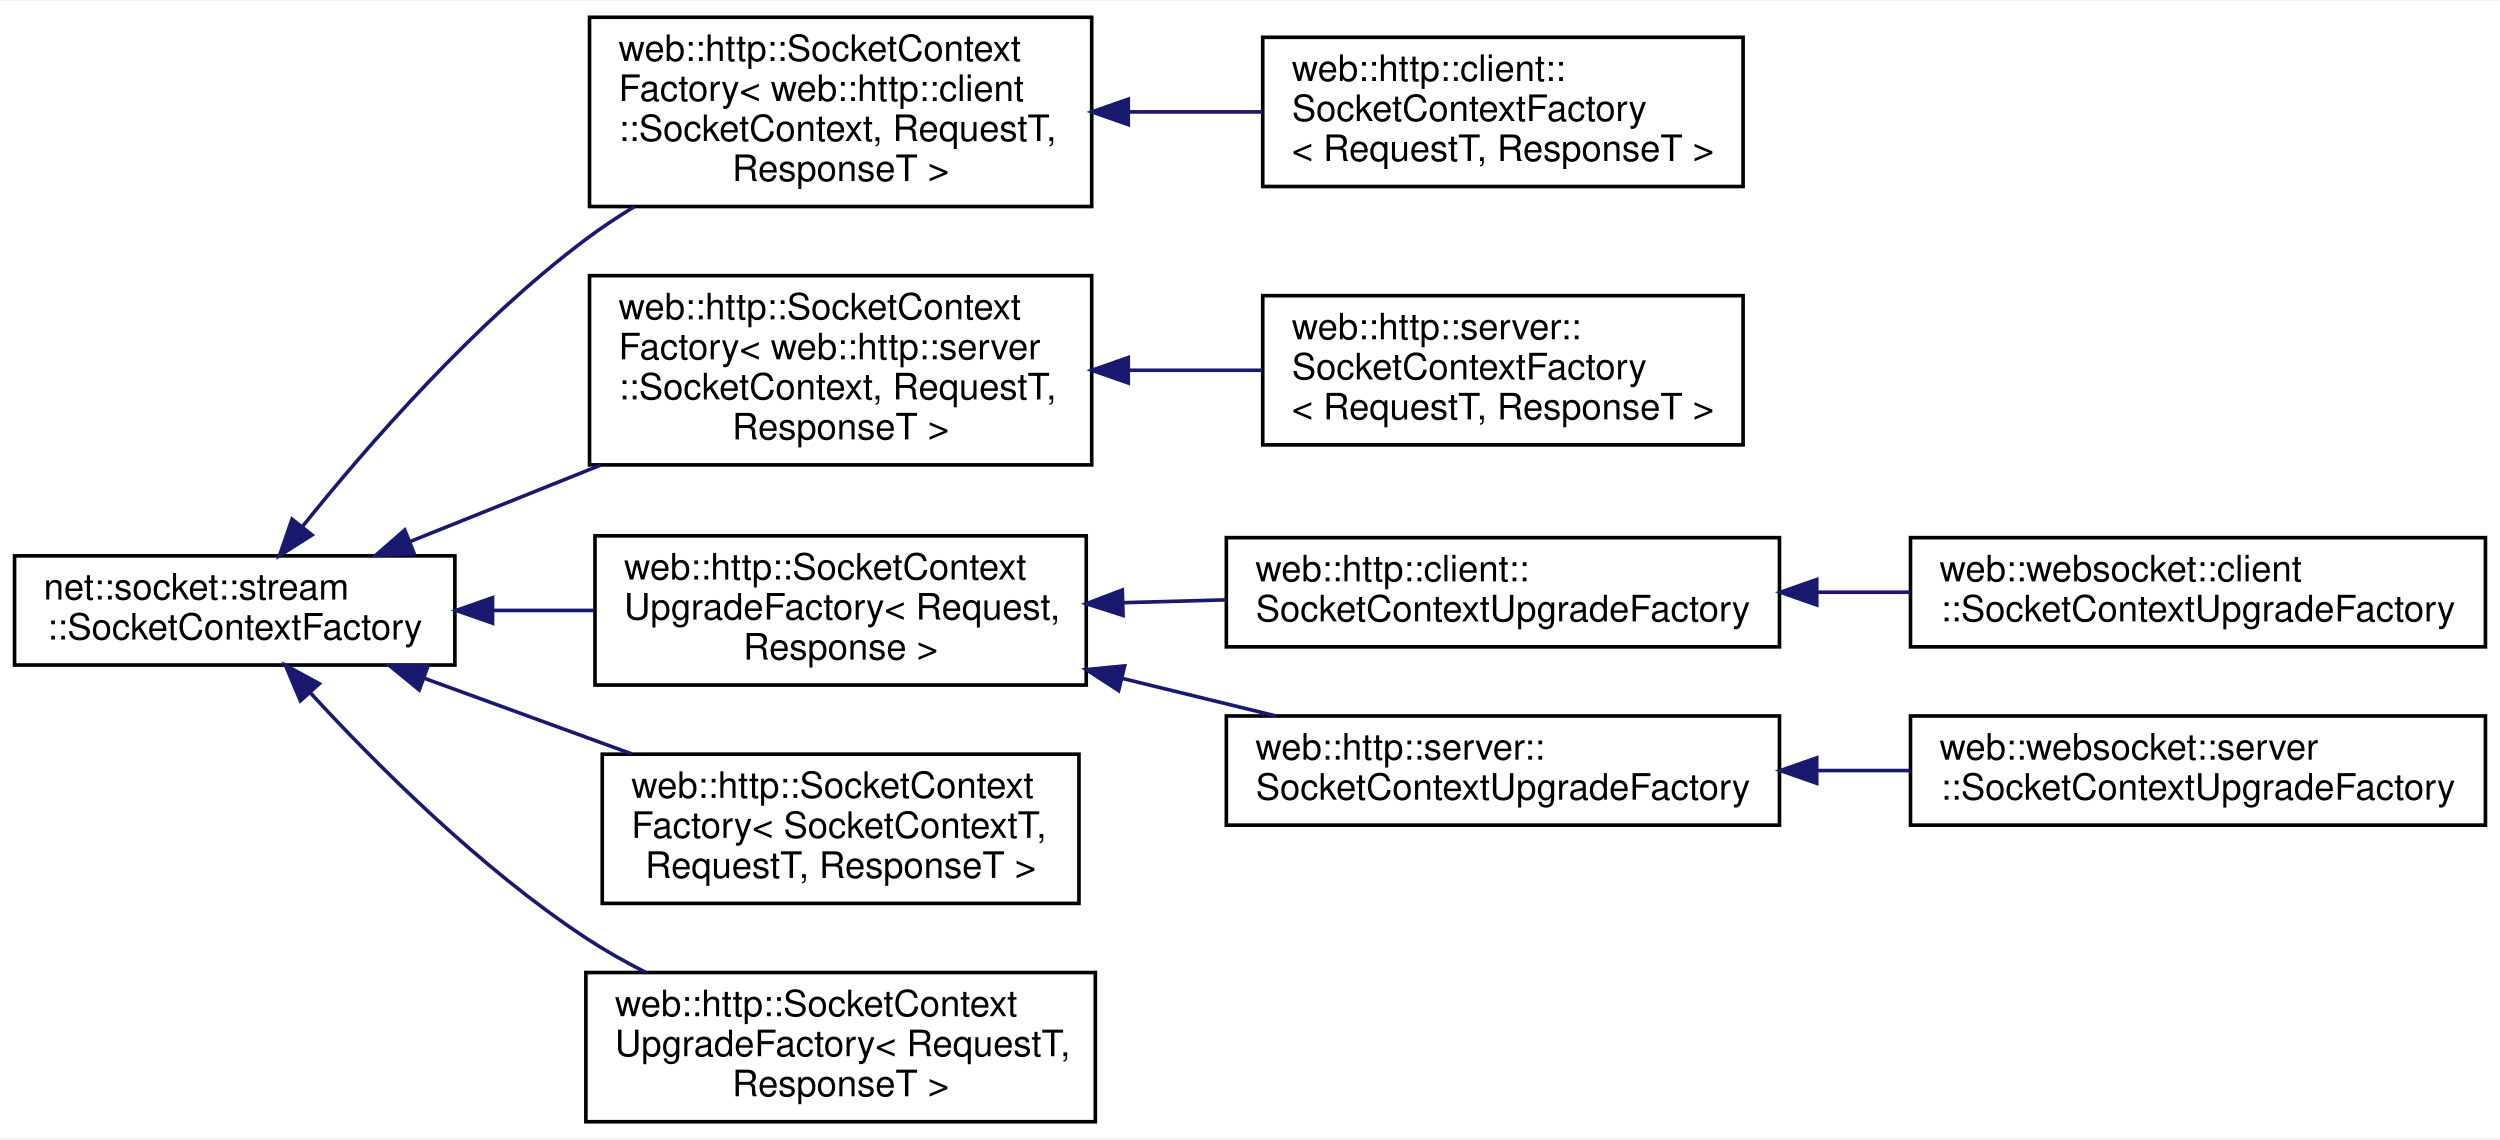
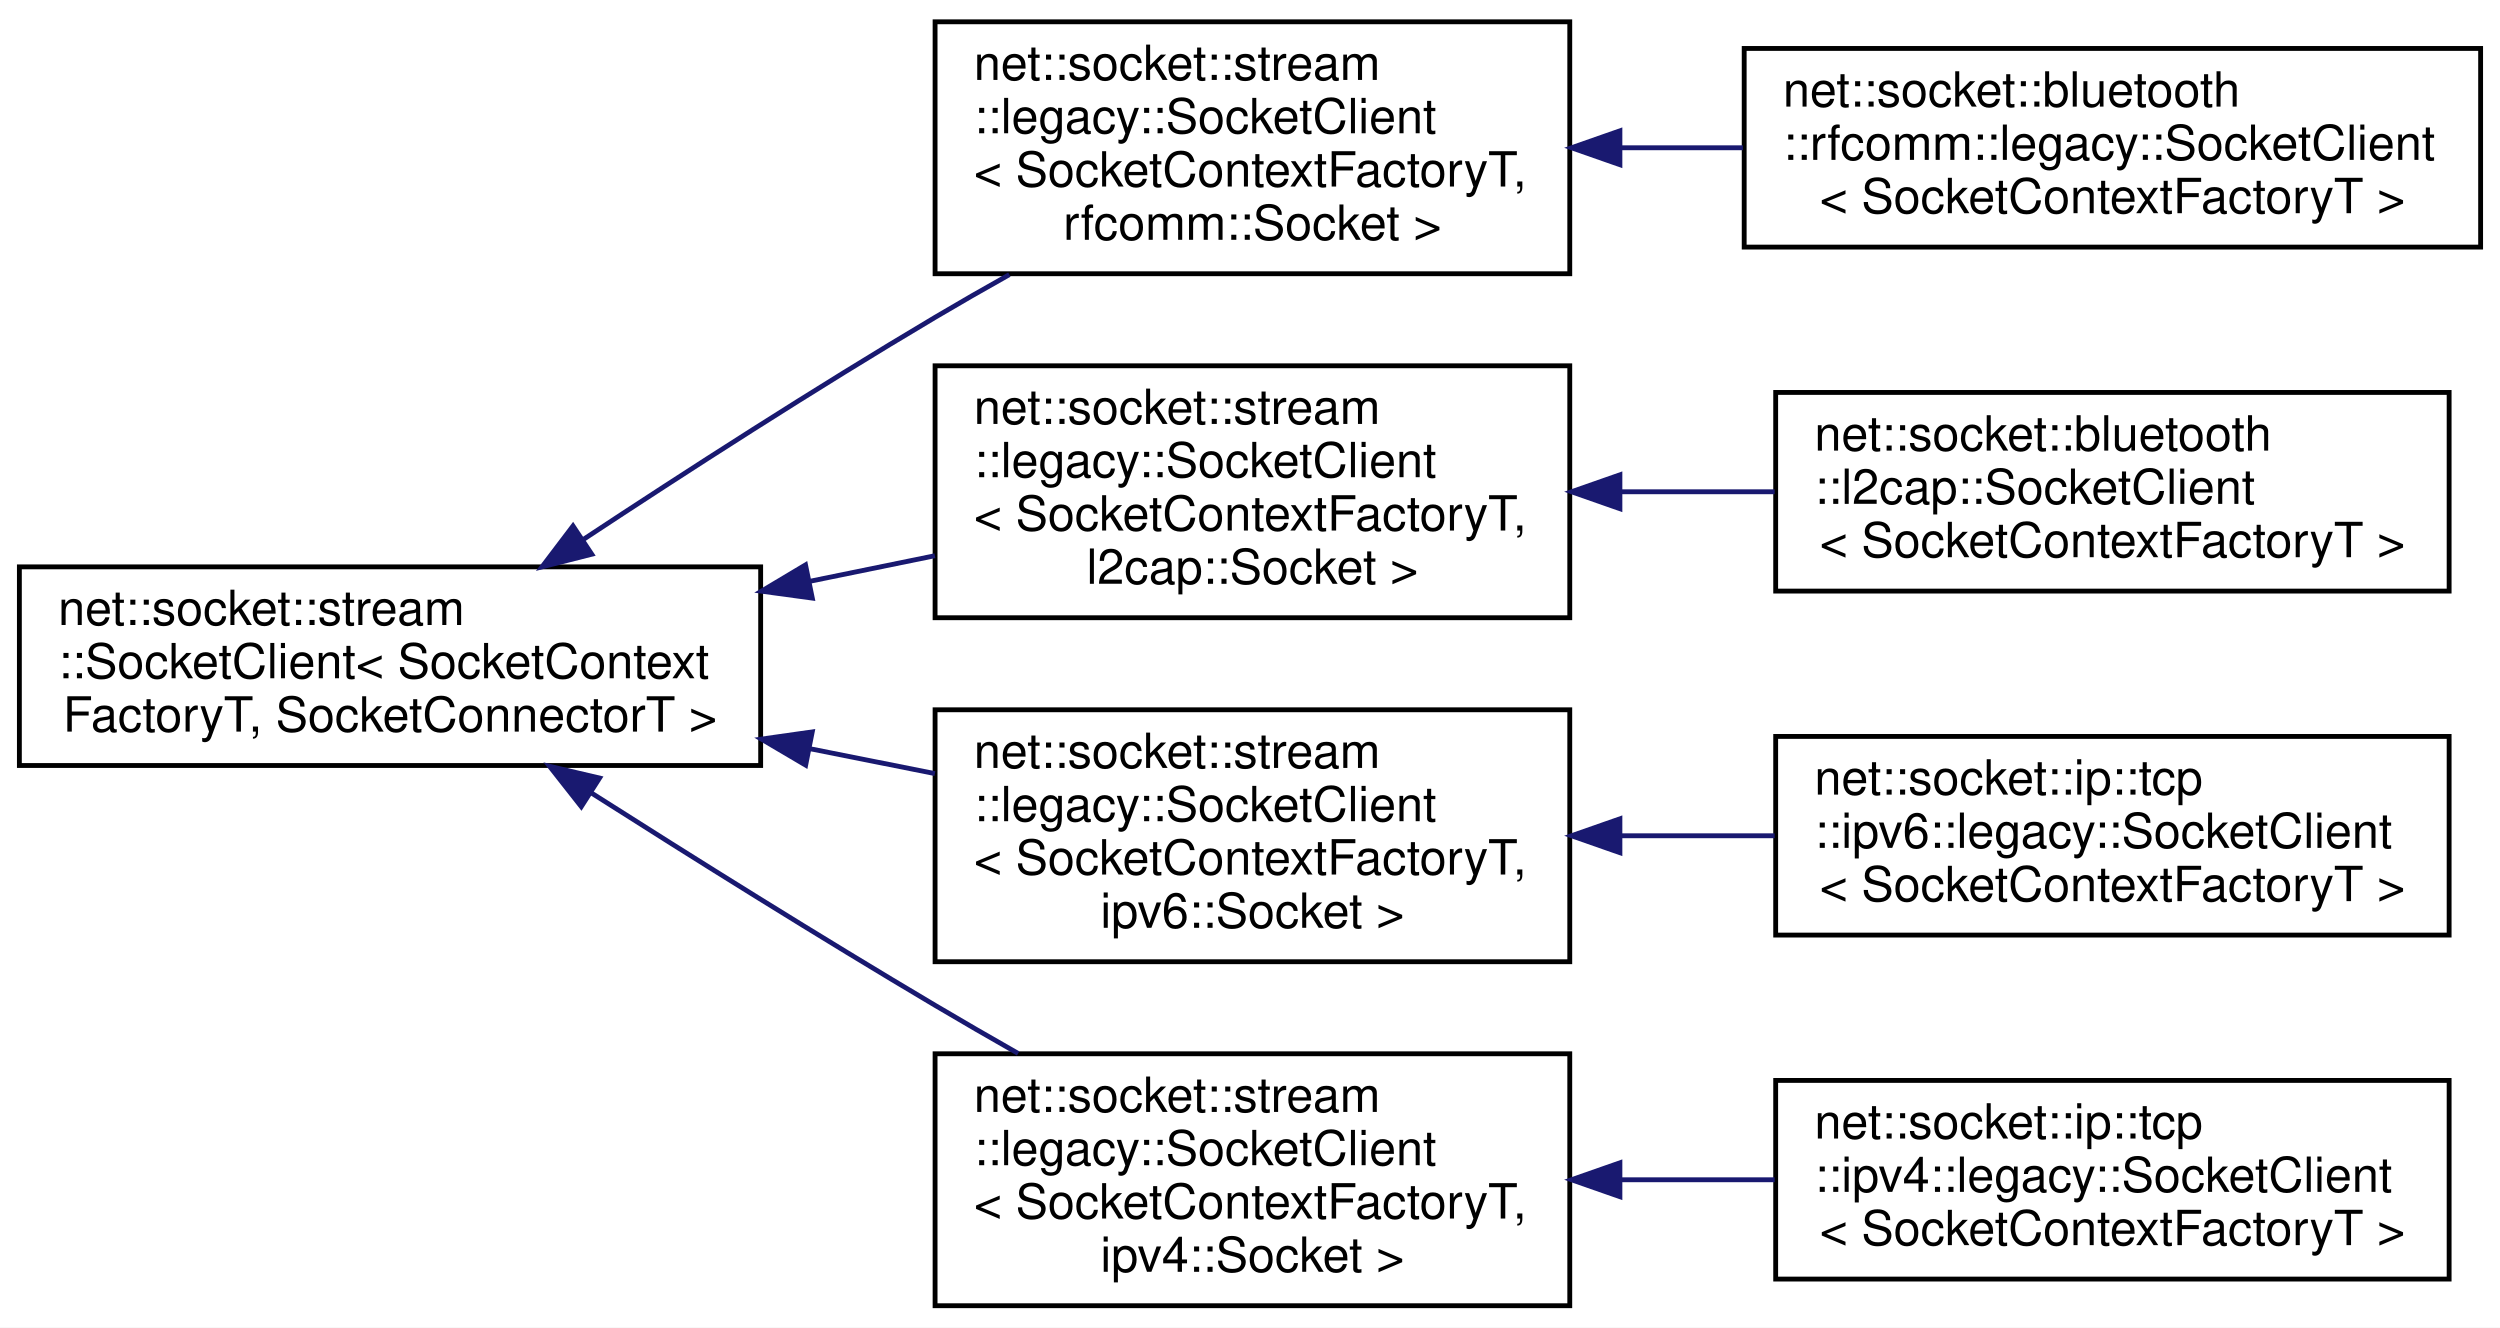
- <svg xmlns="http://www.w3.org/2000/svg" xmlns:xlink="http://www.w3.org/1999/xlink" width="687pt" height="313pt" viewBox="0.00 0.00 687.00 312.50">
-   <g id="graph0" class="graph" transform="scale(1 1) rotate(0) translate(4 308.5)">
-     <polygon fill="white" stroke="transparent" points="-4,4 -4,-308.5 683,-308.5 683,4 -4,4" />
+ <svg xmlns="http://www.w3.org/2000/svg" xmlns:xlink="http://www.w3.org/1999/xlink" width="516pt" height="274pt" viewBox="0.00 0.00 516.00 274.00">
+   <g id="graph0" class="graph" transform="scale(1 1) rotate(0) translate(4 270)">
+     <polygon fill="white" stroke="transparent" points="-4,4 -4,-270 512,-270 512,4 -4,4" />
    <g id="node1" class="node">
      <g id="a_node1">
-         <a xlink:href="classnet_1_1socket_1_1stream_1_1_socket_context_factory.html" target="_top" xlink:title=" ">
-           <polygon fill="white" stroke="black" points="0,-126 0,-156 121,-156 121,-126 0,-126" />
-           <text text-anchor="start" x="8" y="-144" font-family="Helvetica,sans-Serif" font-size="10.00">net::socket::stream</text>
-           <text text-anchor="middle" x="60.5" y="-133" font-family="Helvetica,sans-Serif" font-size="10.00">::SocketContextFactory</text>
+         <a xlink:href="classnet_1_1socket_1_1stream_1_1_socket_client.html" target="_top" xlink:title=" ">
+           <polygon fill="white" stroke="black" points="0,-112 0,-153 153,-153 153,-112 0,-112" />
+           <text text-anchor="start" x="8" y="-141" font-family="Helvetica,sans-Serif" font-size="10.00">net::socket::stream</text>
+           <text text-anchor="start" x="8" y="-130" font-family="Helvetica,sans-Serif" font-size="10.00">::SocketClient&lt; SocketContext</text>
+           <text text-anchor="middle" x="76.5" y="-119" font-family="Helvetica,sans-Serif" font-size="10.00">FactoryT, SocketConnectorT &gt;</text>
        </a>
      </g>
    </g>
    <g id="node2" class="node">
      <g id="a_node2">
-         <a xlink:href="classweb_1_1http_1_1_socket_context_factory.html" target="_top" xlink:title=" ">
-           <polygon fill="white" stroke="black" points="158,-252 158,-304 296,-304 296,-252 158,-252" />
-           <text text-anchor="start" x="166" y="-292" font-family="Helvetica,sans-Serif" font-size="10.00">web::http::SocketContext</text>
-           <text text-anchor="start" x="166" y="-281" font-family="Helvetica,sans-Serif" font-size="10.00">Factory&lt; web::http::client</text>
-           <text text-anchor="start" x="166" y="-270" font-family="Helvetica,sans-Serif" font-size="10.00">::SocketContext, RequestT,</text>
-           <text text-anchor="middle" x="227" y="-259" font-family="Helvetica,sans-Serif" font-size="10.00"> ResponseT &gt;</text>
+         <a xlink:href="classnet_1_1socket_1_1stream_1_1legacy_1_1_socket_client.html" target="_top" xlink:title=" ">
+           <polygon fill="white" stroke="black" points="189,-213.5 189,-265.5 320,-265.5 320,-213.5 189,-213.5" />
+           <text text-anchor="start" x="197" y="-253.5" font-family="Helvetica,sans-Serif" font-size="10.00">net::socket::stream</text>
+           <text text-anchor="start" x="197" y="-242.5" font-family="Helvetica,sans-Serif" font-size="10.00">::legacy::SocketClient</text>
+           <text text-anchor="start" x="197" y="-231.5" font-family="Helvetica,sans-Serif" font-size="10.00">&lt; SocketContextFactoryT,</text>
+           <text text-anchor="middle" x="254.5" y="-220.5" font-family="Helvetica,sans-Serif" font-size="10.00"> rfcomm::Socket &gt;</text>
        </a>
      </g>
    </g>
    <g id="edge1" class="edge">
-       <path fill="none" stroke="midnightblue" d="M79.05,-163.98C96.89,-186.22 126.21,-219.89 157,-243 161.19,-246.14 165.7,-249.14 170.35,-251.97" />
-       <polygon fill="midnightblue" stroke="midnightblue" points="81.74,-161.74 72.8,-156.06 76.25,-166.08 81.74,-161.74" />
+       <path fill="none" stroke="midnightblue" d="M116.3,-158.59C137.53,-172.6 164.44,-189.93 189,-204.5 193.93,-207.42 199.12,-210.4 204.33,-213.32" />
+       <polygon fill="midnightblue" stroke="midnightblue" points="118.14,-155.61 107.87,-153 114.27,-161.44 118.14,-155.61" />
    </g>
    <g id="node4" class="node">
      <g id="a_node4">
-         <a xlink:href="classweb_1_1http_1_1_socket_context_factory.html" target="_top" xlink:title=" ">
-           <polygon fill="white" stroke="black" points="158,-181 158,-233 296,-233 296,-181 158,-181" />
-           <text text-anchor="start" x="166" y="-221" font-family="Helvetica,sans-Serif" font-size="10.00">web::http::SocketContext</text>
-           <text text-anchor="start" x="166" y="-210" font-family="Helvetica,sans-Serif" font-size="10.00">Factory&lt; web::http::server</text>
-           <text text-anchor="start" x="166" y="-199" font-family="Helvetica,sans-Serif" font-size="10.00">::SocketContext, RequestT,</text>
-           <text text-anchor="middle" x="227" y="-188" font-family="Helvetica,sans-Serif" font-size="10.00"> ResponseT &gt;</text>
+         <a xlink:href="classnet_1_1socket_1_1stream_1_1legacy_1_1_socket_client.html" target="_top" xlink:title=" ">
+           <polygon fill="white" stroke="black" points="189,-142.5 189,-194.5 320,-194.5 320,-142.5 189,-142.5" />
+           <text text-anchor="start" x="197" y="-182.5" font-family="Helvetica,sans-Serif" font-size="10.00">net::socket::stream</text>
+           <text text-anchor="start" x="197" y="-171.5" font-family="Helvetica,sans-Serif" font-size="10.00">::legacy::SocketClient</text>
+           <text text-anchor="start" x="197" y="-160.5" font-family="Helvetica,sans-Serif" font-size="10.00">&lt; SocketContextFactoryT,</text>
+           <text text-anchor="middle" x="254.5" y="-149.5" font-family="Helvetica,sans-Serif" font-size="10.00"> l2cap::Socket &gt;</text>
        </a>
      </g>
    </g>
    <g id="edge3" class="edge">
-       <path fill="none" stroke="midnightblue" d="M108.56,-159.88C124.89,-166.43 143.5,-173.9 161.02,-180.93" />
-       <polygon fill="midnightblue" stroke="midnightblue" points="109.82,-156.62 99.24,-156.14 107.22,-163.11 109.82,-156.62" />
+       <path fill="none" stroke="midnightblue" d="M162.99,-149.99C171.73,-151.77 180.5,-153.57 188.96,-155.3" />
+       <polygon fill="midnightblue" stroke="midnightblue" points="163.66,-146.55 153.16,-147.98 162.26,-153.41 163.66,-146.55" />
    </g>
    <g id="node6" class="node">
      <g id="a_node6">
-         <a xlink:href="classweb_1_1http_1_1_socket_context_upgrade_factory.html" target="_top" xlink:title=" ">
-           <polygon fill="white" stroke="black" points="159.5,-120.5 159.5,-161.5 294.5,-161.5 294.5,-120.5 159.5,-120.5" />
-           <text text-anchor="start" x="167.5" y="-149.5" font-family="Helvetica,sans-Serif" font-size="10.00">web::http::SocketContext</text>
-           <text text-anchor="start" x="167.5" y="-138.5" font-family="Helvetica,sans-Serif" font-size="10.00">UpgradeFactory&lt; Request,</text>
-           <text text-anchor="middle" x="227" y="-127.5" font-family="Helvetica,sans-Serif" font-size="10.00"> Response &gt;</text>
+         <a xlink:href="classnet_1_1socket_1_1stream_1_1legacy_1_1_socket_client.html" target="_top" xlink:title=" ">
+           <polygon fill="white" stroke="black" points="189,-71.5 189,-123.5 320,-123.5 320,-71.5 189,-71.5" />
+           <text text-anchor="start" x="197" y="-111.5" font-family="Helvetica,sans-Serif" font-size="10.00">net::socket::stream</text>
+           <text text-anchor="start" x="197" y="-100.5" font-family="Helvetica,sans-Serif" font-size="10.00">::legacy::SocketClient</text>
+           <text text-anchor="start" x="197" y="-89.5" font-family="Helvetica,sans-Serif" font-size="10.00">&lt; SocketContextFactoryT,</text>
+           <text text-anchor="middle" x="254.5" y="-78.5" font-family="Helvetica,sans-Serif" font-size="10.00"> ipv6::Socket &gt;</text>
        </a>
      </g>
    </g>
    <g id="edge5" class="edge">
-       <path fill="none" stroke="midnightblue" d="M131.59,-141C140.75,-141 150.13,-141 159.23,-141" />
-       <polygon fill="midnightblue" stroke="midnightblue" points="131.35,-137.5 121.35,-141 131.35,-144.5 131.35,-137.5" />
+       <path fill="none" stroke="midnightblue" d="M162.99,-115.5C171.73,-113.76 180.5,-112.02 188.96,-110.33" />
+       <polygon fill="midnightblue" stroke="midnightblue" points="162.29,-112.07 153.16,-117.45 163.65,-118.94 162.29,-112.07" />
    </g>
-     <g id="node11" class="node">
-       <g id="a_node11">
-         <a xlink:href="classweb_1_1http_1_1_socket_context_factory.html" target="_top" xlink:title=" ">
-           <polygon fill="white" stroke="black" points="161.5,-60.5 161.5,-101.5 292.5,-101.5 292.5,-60.5 161.5,-60.5" />
-           <text text-anchor="start" x="169.5" y="-89.5" font-family="Helvetica,sans-Serif" font-size="10.00">web::http::SocketContext</text>
-           <text text-anchor="start" x="169.5" y="-78.5" font-family="Helvetica,sans-Serif" font-size="10.00">Factory&lt; SocketContextT,</text>
-           <text text-anchor="middle" x="227" y="-67.5" font-family="Helvetica,sans-Serif" font-size="10.00"> RequestT, ResponseT &gt;</text>
+     <g id="node8" class="node">
+       <g id="a_node8">
+         <a xlink:href="classnet_1_1socket_1_1stream_1_1legacy_1_1_socket_client.html" target="_top" xlink:title=" ">
+           <polygon fill="white" stroke="black" points="189,-0.5 189,-52.5 320,-52.5 320,-0.5 189,-0.5" />
+           <text text-anchor="start" x="197" y="-40.5" font-family="Helvetica,sans-Serif" font-size="10.00">net::socket::stream</text>
+           <text text-anchor="start" x="197" y="-29.5" font-family="Helvetica,sans-Serif" font-size="10.00">::legacy::SocketClient</text>
+           <text text-anchor="start" x="197" y="-18.5" font-family="Helvetica,sans-Serif" font-size="10.00">&lt; SocketContextFactoryT,</text>
+           <text text-anchor="middle" x="254.5" y="-7.5" font-family="Helvetica,sans-Serif" font-size="10.00"> ipv4::Socket &gt;</text>
        </a>
      </g>
    </g>
-     <g id="edge10" class="edge">
-       <path fill="none" stroke="midnightblue" d="M112.76,-122.3C130.8,-115.73 151.16,-108.3 169.59,-101.58" />
-       <polygon fill="midnightblue" stroke="midnightblue" points="111.21,-119.14 103.01,-125.86 113.6,-125.72 111.21,-119.14" />
-     </g>
-     <g id="node12" class="node">
-       <g id="a_node12">
-         <a xlink:href="classweb_1_1http_1_1_socket_context_upgrade_factory.html" target="_top" xlink:title=" ">
-           <polygon fill="white" stroke="black" points="157,-0.5 157,-41.5 297,-41.5 297,-0.5 157,-0.5" />
-           <text text-anchor="start" x="165" y="-29.5" font-family="Helvetica,sans-Serif" font-size="10.00">web::http::SocketContext</text>
-           <text text-anchor="start" x="165" y="-18.5" font-family="Helvetica,sans-Serif" font-size="10.00">UpgradeFactory&lt; RequestT,</text>
-           <text text-anchor="middle" x="227" y="-7.5" font-family="Helvetica,sans-Serif" font-size="10.00"> ResponseT &gt;</text>
-         </a>
-       </g>
-     </g>
-     <g id="edge11" class="edge">
-       <path fill="none" stroke="midnightblue" d="M81.33,-118.31C99.5,-98.56 127.91,-70.18 157,-51 162.13,-47.62 167.69,-44.47 173.37,-41.58" />
-       <polygon fill="midnightblue" stroke="midnightblue" points="78.55,-116.17 74.43,-125.93 83.74,-120.87 78.55,-116.17" />
+     <g id="edge7" class="edge">
+       <path fill="none" stroke="midnightblue" d="M118.1,-106.31C139.1,-92.94 165.26,-76.57 189,-62.5 194.52,-59.23 200.34,-55.87 206.14,-52.57" />
+       <polygon fill="midnightblue" stroke="midnightblue" points="115.98,-103.51 109.43,-111.84 119.75,-109.41 115.98,-103.51" />
    </g>
    <g id="node3" class="node">
      <g id="a_node3">
-         <a xlink:href="classweb_1_1http_1_1client_1_1_socket_context_factory.html" target="_top" xlink:title=" ">
-           <polygon fill="white" stroke="black" points="343,-257.5 343,-298.5 475,-298.5 475,-257.5 343,-257.5" />
-           <text text-anchor="start" x="351" y="-286.5" font-family="Helvetica,sans-Serif" font-size="10.00">web::http::client::</text>
-           <text text-anchor="start" x="351" y="-275.5" font-family="Helvetica,sans-Serif" font-size="10.00">SocketContextFactory</text>
-           <text text-anchor="middle" x="409" y="-264.5" font-family="Helvetica,sans-Serif" font-size="10.00">&lt; RequestT, ResponseT &gt;</text>
+         <a xlink:href="classnet_1_1socket_1_1bluetooth_1_1rfcomm_1_1legacy_1_1_socket_client.html" target="_top" xlink:title=" ">
+           <polygon fill="white" stroke="black" points="356,-219 356,-260 508,-260 508,-219 356,-219" />
+           <text text-anchor="start" x="364" y="-248" font-family="Helvetica,sans-Serif" font-size="10.00">net::socket::bluetooth</text>
+           <text text-anchor="start" x="364" y="-237" font-family="Helvetica,sans-Serif" font-size="10.00">::rfcomm::legacy::SocketClient</text>
+           <text text-anchor="middle" x="432" y="-226" font-family="Helvetica,sans-Serif" font-size="10.00">&lt; SocketContextFactoryT &gt;</text>
        </a>
      </g>
    </g>
    <g id="edge2" class="edge">
-       <path fill="none" stroke="midnightblue" d="M306.22,-278C318.44,-278 330.95,-278 342.83,-278" />
-       <polygon fill="midnightblue" stroke="midnightblue" points="306.05,-274.5 296.05,-278 306.05,-281.5 306.05,-274.5" />
+       <path fill="none" stroke="midnightblue" d="M330.46,-239.5C338.84,-239.5 347.37,-239.5 355.74,-239.5" />
+       <polygon fill="midnightblue" stroke="midnightblue" points="330.35,-236 320.35,-239.5 330.35,-243 330.35,-236" />
    </g>
    <g id="node5" class="node">
      <g id="a_node5">
-         <a xlink:href="classweb_1_1http_1_1server_1_1_socket_context_factory.html" target="_top" xlink:title=" ">
-           <polygon fill="white" stroke="black" points="343,-186.5 343,-227.5 475,-227.5 475,-186.5 343,-186.5" />
-           <text text-anchor="start" x="351" y="-215.5" font-family="Helvetica,sans-Serif" font-size="10.00">web::http::server::</text>
-           <text text-anchor="start" x="351" y="-204.5" font-family="Helvetica,sans-Serif" font-size="10.00">SocketContextFactory</text>
-           <text text-anchor="middle" x="409" y="-193.5" font-family="Helvetica,sans-Serif" font-size="10.00">&lt; RequestT, ResponseT &gt;</text>
+         <a xlink:href="classnet_1_1socket_1_1bluetooth_1_1l2cap_1_1_socket_client.html" target="_top" xlink:title=" ">
+           <polygon fill="white" stroke="black" points="362.5,-148 362.5,-189 501.5,-189 501.5,-148 362.5,-148" />
+           <text text-anchor="start" x="370.5" y="-177" font-family="Helvetica,sans-Serif" font-size="10.00">net::socket::bluetooth</text>
+           <text text-anchor="start" x="370.5" y="-166" font-family="Helvetica,sans-Serif" font-size="10.00">::l2cap::SocketClient</text>
+           <text text-anchor="middle" x="432" y="-155" font-family="Helvetica,sans-Serif" font-size="10.00">&lt; SocketContextFactoryT &gt;</text>
        </a>
      </g>
    </g>
    <g id="edge4" class="edge">
-       <path fill="none" stroke="midnightblue" d="M306.22,-207C318.44,-207 330.95,-207 342.83,-207" />
-       <polygon fill="midnightblue" stroke="midnightblue" points="306.05,-203.5 296.05,-207 306.05,-210.5 306.05,-203.5" />
+       <path fill="none" stroke="midnightblue" d="M330.4,-168.5C340.99,-168.5 351.83,-168.5 362.29,-168.5" />
+       <polygon fill="midnightblue" stroke="midnightblue" points="330.35,-165 320.35,-168.5 330.35,-172 330.35,-165" />
    </g>
    <g id="node7" class="node">
      <g id="a_node7">
-         <a xlink:href="classweb_1_1http_1_1client_1_1_socket_context_upgrade_factory.html" target="_top" xlink:title=" ">
-           <polygon fill="white" stroke="black" points="333,-131 333,-161 485,-161 485,-131 333,-131" />
-           <text text-anchor="start" x="341" y="-149" font-family="Helvetica,sans-Serif" font-size="10.00">web::http::client::</text>
-           <text text-anchor="middle" x="409" y="-138" font-family="Helvetica,sans-Serif" font-size="10.00">SocketContextUpgradeFactory</text>
+         <a xlink:href="classnet_1_1socket_1_1ip_1_1tcp_1_1ipv6_1_1legacy_1_1_socket_client.html" target="_top" xlink:title=" ">
+           <polygon fill="white" stroke="black" points="362.5,-77 362.5,-118 501.5,-118 501.5,-77 362.5,-77" />
+           <text text-anchor="start" x="370.5" y="-106" font-family="Helvetica,sans-Serif" font-size="10.00">net::socket::ip::tcp</text>
+           <text text-anchor="start" x="370.5" y="-95" font-family="Helvetica,sans-Serif" font-size="10.00">::ipv6::legacy::SocketClient</text>
+           <text text-anchor="middle" x="432" y="-84" font-family="Helvetica,sans-Serif" font-size="10.00">&lt; SocketContextFactoryT &gt;</text>
        </a>
      </g>
    </g>
    <g id="edge6" class="edge">
-       <path fill="none" stroke="midnightblue" d="M304.61,-143.13C314,-143.39 323.59,-143.66 332.96,-143.92" />
-       <polygon fill="midnightblue" stroke="midnightblue" points="304.61,-139.63 294.51,-142.85 304.41,-146.62 304.61,-139.63" />
+       <path fill="none" stroke="midnightblue" d="M330.4,-97.5C340.99,-97.5 351.83,-97.5 362.29,-97.5" />
+       <polygon fill="midnightblue" stroke="midnightblue" points="330.35,-94 320.35,-97.5 330.35,-101 330.35,-94" />
    </g>
    <g id="node9" class="node">
      <g id="a_node9">
-         <a xlink:href="classweb_1_1http_1_1server_1_1_socket_context_upgrade_factory.html" target="_top" xlink:title=" ">
-           <polygon fill="white" stroke="black" points="333,-82 333,-112 485,-112 485,-82 333,-82" />
-           <text text-anchor="start" x="341" y="-100" font-family="Helvetica,sans-Serif" font-size="10.00">web::http::server::</text>
-           <text text-anchor="middle" x="409" y="-89" font-family="Helvetica,sans-Serif" font-size="10.00">SocketContextUpgradeFactory</text>
+         <a xlink:href="classnet_1_1socket_1_1ip_1_1tcp_1_1ipv4_1_1legacy_1_1_socket_client.html" target="_top" xlink:title=" ">
+           <polygon fill="white" stroke="black" points="362.5,-6 362.5,-47 501.5,-47 501.5,-6 362.5,-6" />
+           <text text-anchor="start" x="370.5" y="-35" font-family="Helvetica,sans-Serif" font-size="10.00">net::socket::ip::tcp</text>
+           <text text-anchor="start" x="370.5" y="-24" font-family="Helvetica,sans-Serif" font-size="10.00">::ipv4::legacy::SocketClient</text>
+           <text text-anchor="middle" x="432" y="-13" font-family="Helvetica,sans-Serif" font-size="10.00">&lt; SocketContextFactoryT &gt;</text>
        </a>
      </g>
    </g>
    <g id="edge8" class="edge">
-       <path fill="none" stroke="midnightblue" d="M304.61,-122.27C318.6,-118.85 333.04,-115.32 346.53,-112.03" />
-       <polygon fill="midnightblue" stroke="midnightblue" points="303.4,-118.97 294.51,-124.74 305.06,-125.77 303.4,-118.97" />
-     </g>
-     <g id="node8" class="node">
-       <g id="a_node8">
-         <a xlink:href="classweb_1_1websocket_1_1client_1_1_socket_context_upgrade_factory.html" target="_top" xlink:title=" ">
-           <polygon fill="white" stroke="black" points="521,-131 521,-161 679,-161 679,-131 521,-131" />
-           <text text-anchor="start" x="529" y="-149" font-family="Helvetica,sans-Serif" font-size="10.00">web::websocket::client</text>
-           <text text-anchor="middle" x="600" y="-138" font-family="Helvetica,sans-Serif" font-size="10.00">::SocketContextUpgradeFactory</text>
-         </a>
-       </g>
-     </g>
-     <g id="edge7" class="edge">
-       <path fill="none" stroke="midnightblue" d="M495.5,-146C503.97,-146 512.54,-146 520.92,-146" />
-       <polygon fill="midnightblue" stroke="midnightblue" points="495.24,-142.5 485.24,-146 495.24,-149.5 495.24,-142.5" />
-     </g>
-     <g id="node10" class="node">
-       <g id="a_node10">
-         <a xlink:href="classweb_1_1websocket_1_1server_1_1_socket_context_upgrade_factory.html" target="_top" xlink:title=" ">
-           <polygon fill="white" stroke="black" points="521,-82 521,-112 679,-112 679,-82 521,-82" />
-           <text text-anchor="start" x="529" y="-100" font-family="Helvetica,sans-Serif" font-size="10.00">web::websocket::server</text>
-           <text text-anchor="middle" x="600" y="-89" font-family="Helvetica,sans-Serif" font-size="10.00">::SocketContextUpgradeFactory</text>
-         </a>
-       </g>
-     </g>
-     <g id="edge9" class="edge">
-       <path fill="none" stroke="midnightblue" d="M495.5,-97C503.97,-97 512.54,-97 520.92,-97" />
-       <polygon fill="midnightblue" stroke="midnightblue" points="495.24,-93.5 485.24,-97 495.24,-100.5 495.24,-93.5" />
+       <path fill="none" stroke="midnightblue" d="M330.4,-26.5C340.99,-26.5 351.83,-26.5 362.29,-26.5" />
+       <polygon fill="midnightblue" stroke="midnightblue" points="330.35,-23 320.35,-26.5 330.35,-30 330.35,-23" />
    </g>
  </g>
</svg>
